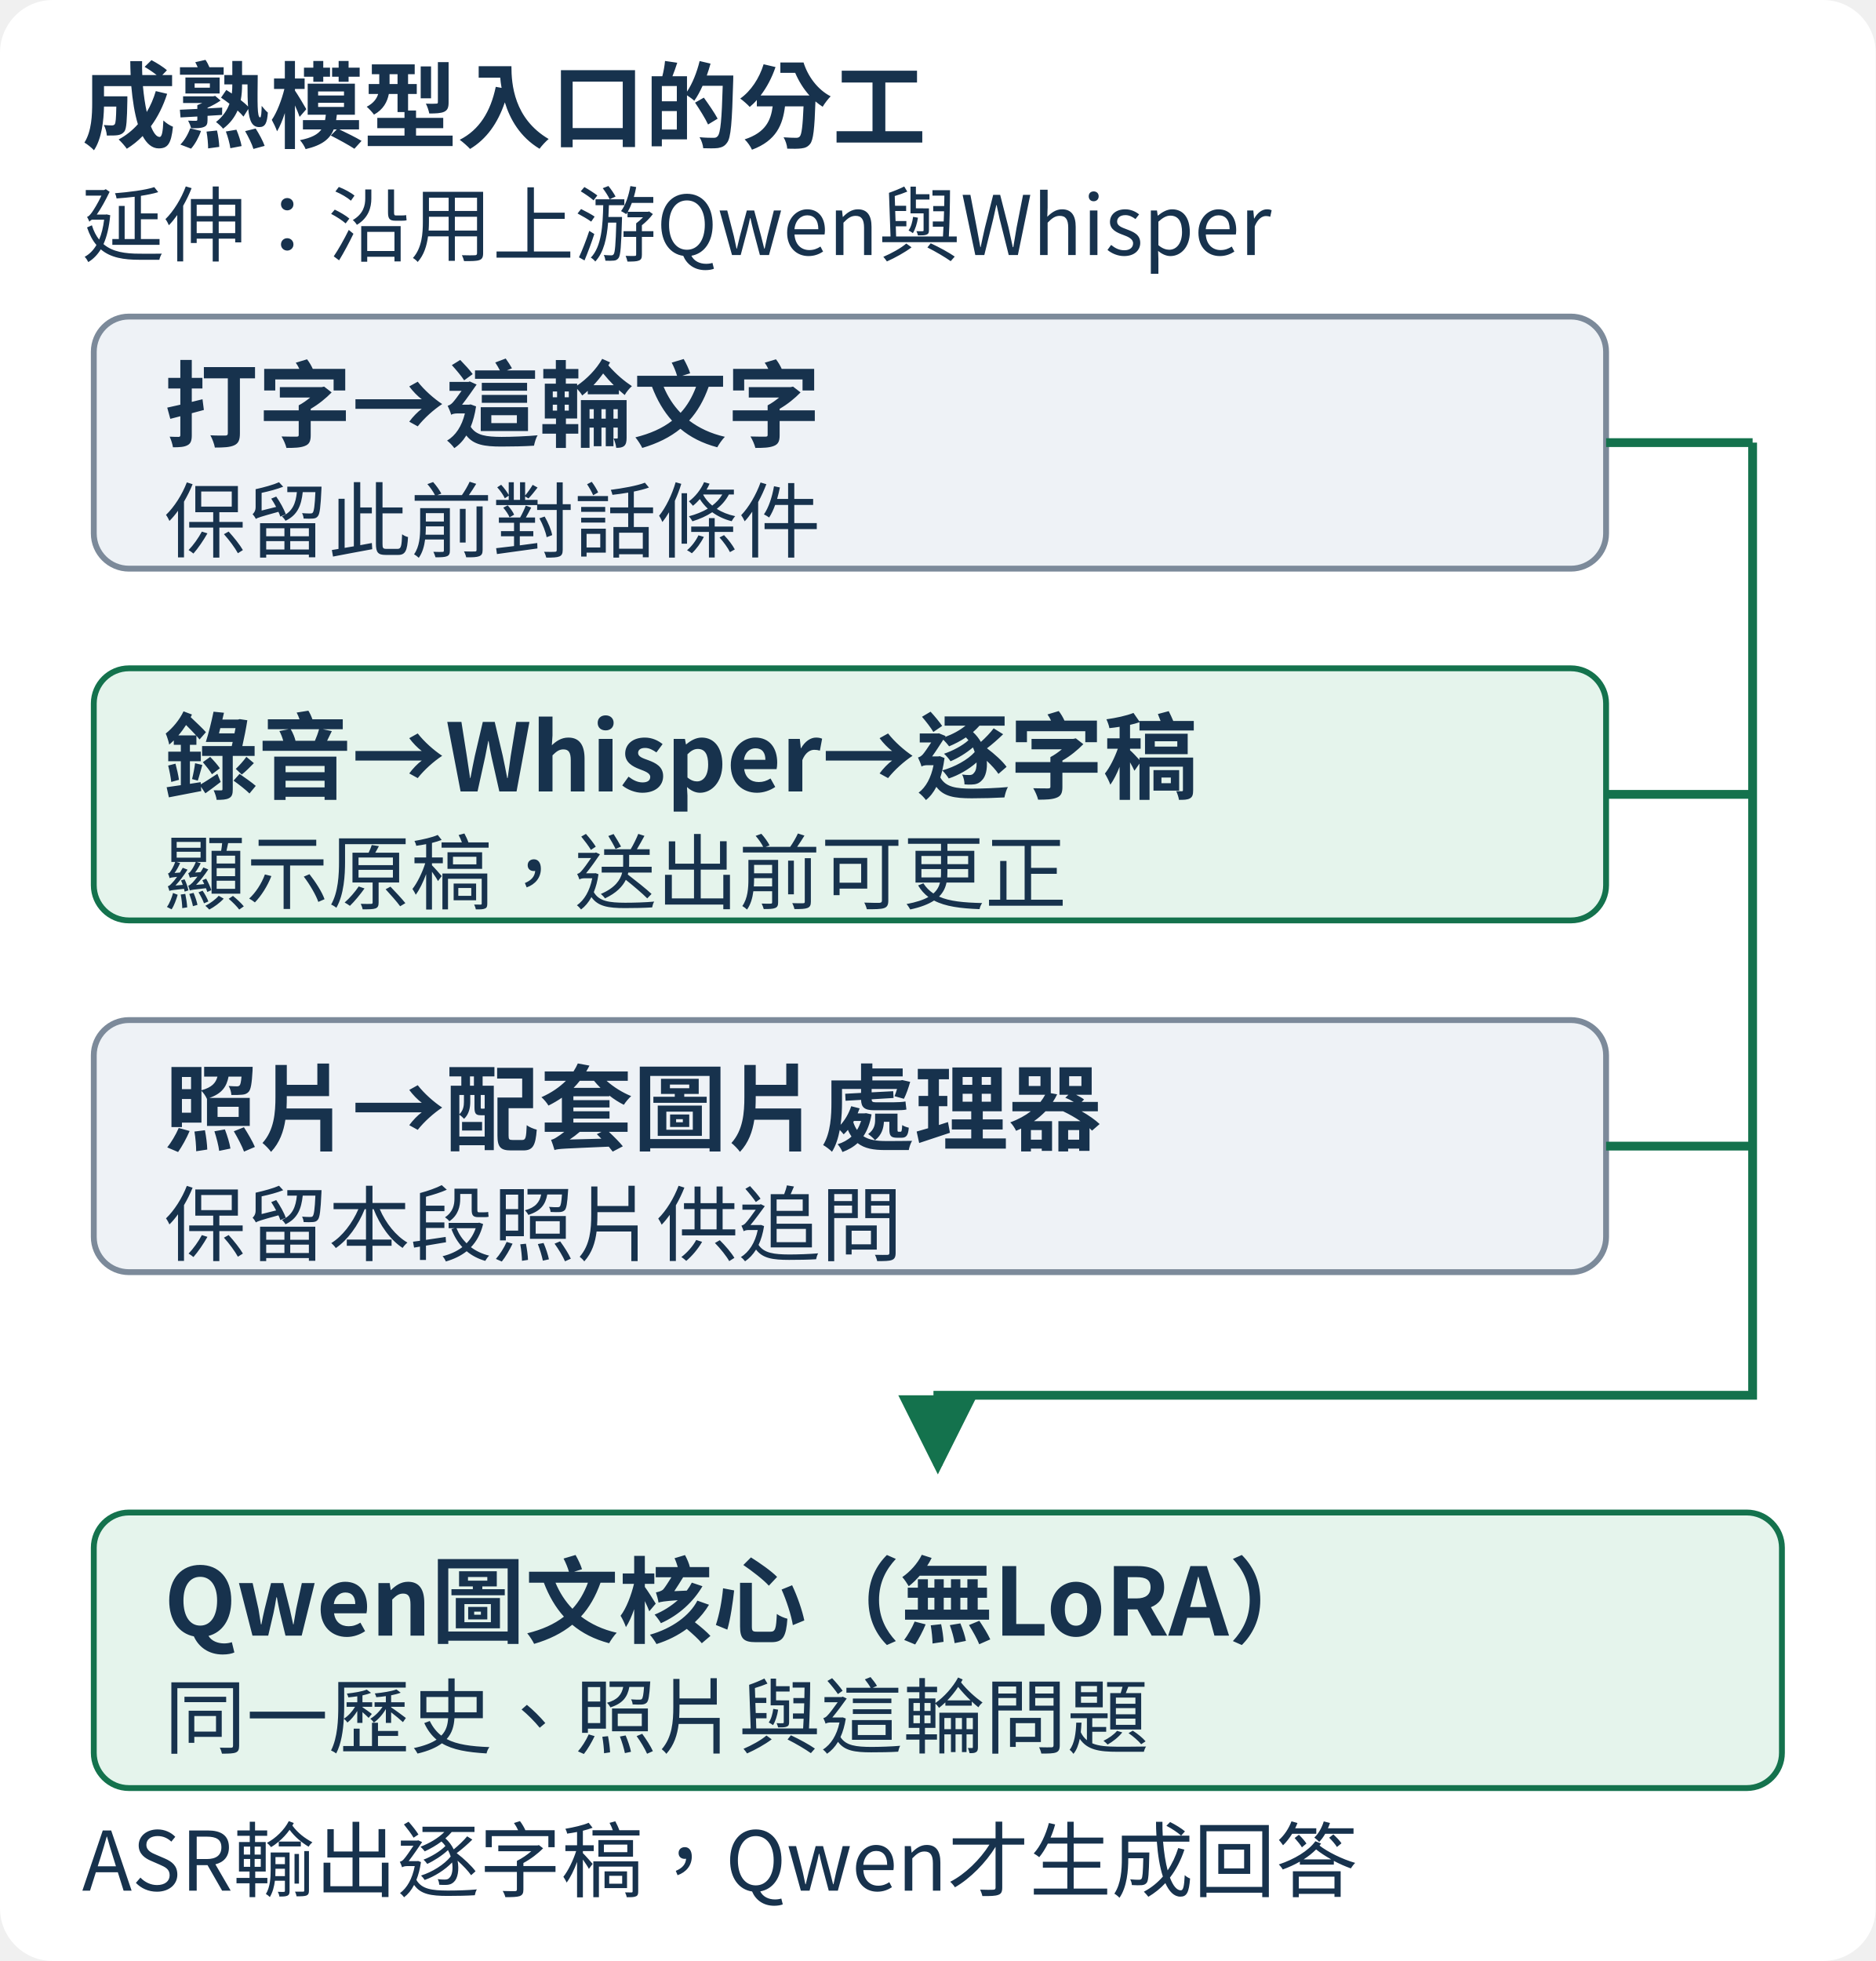
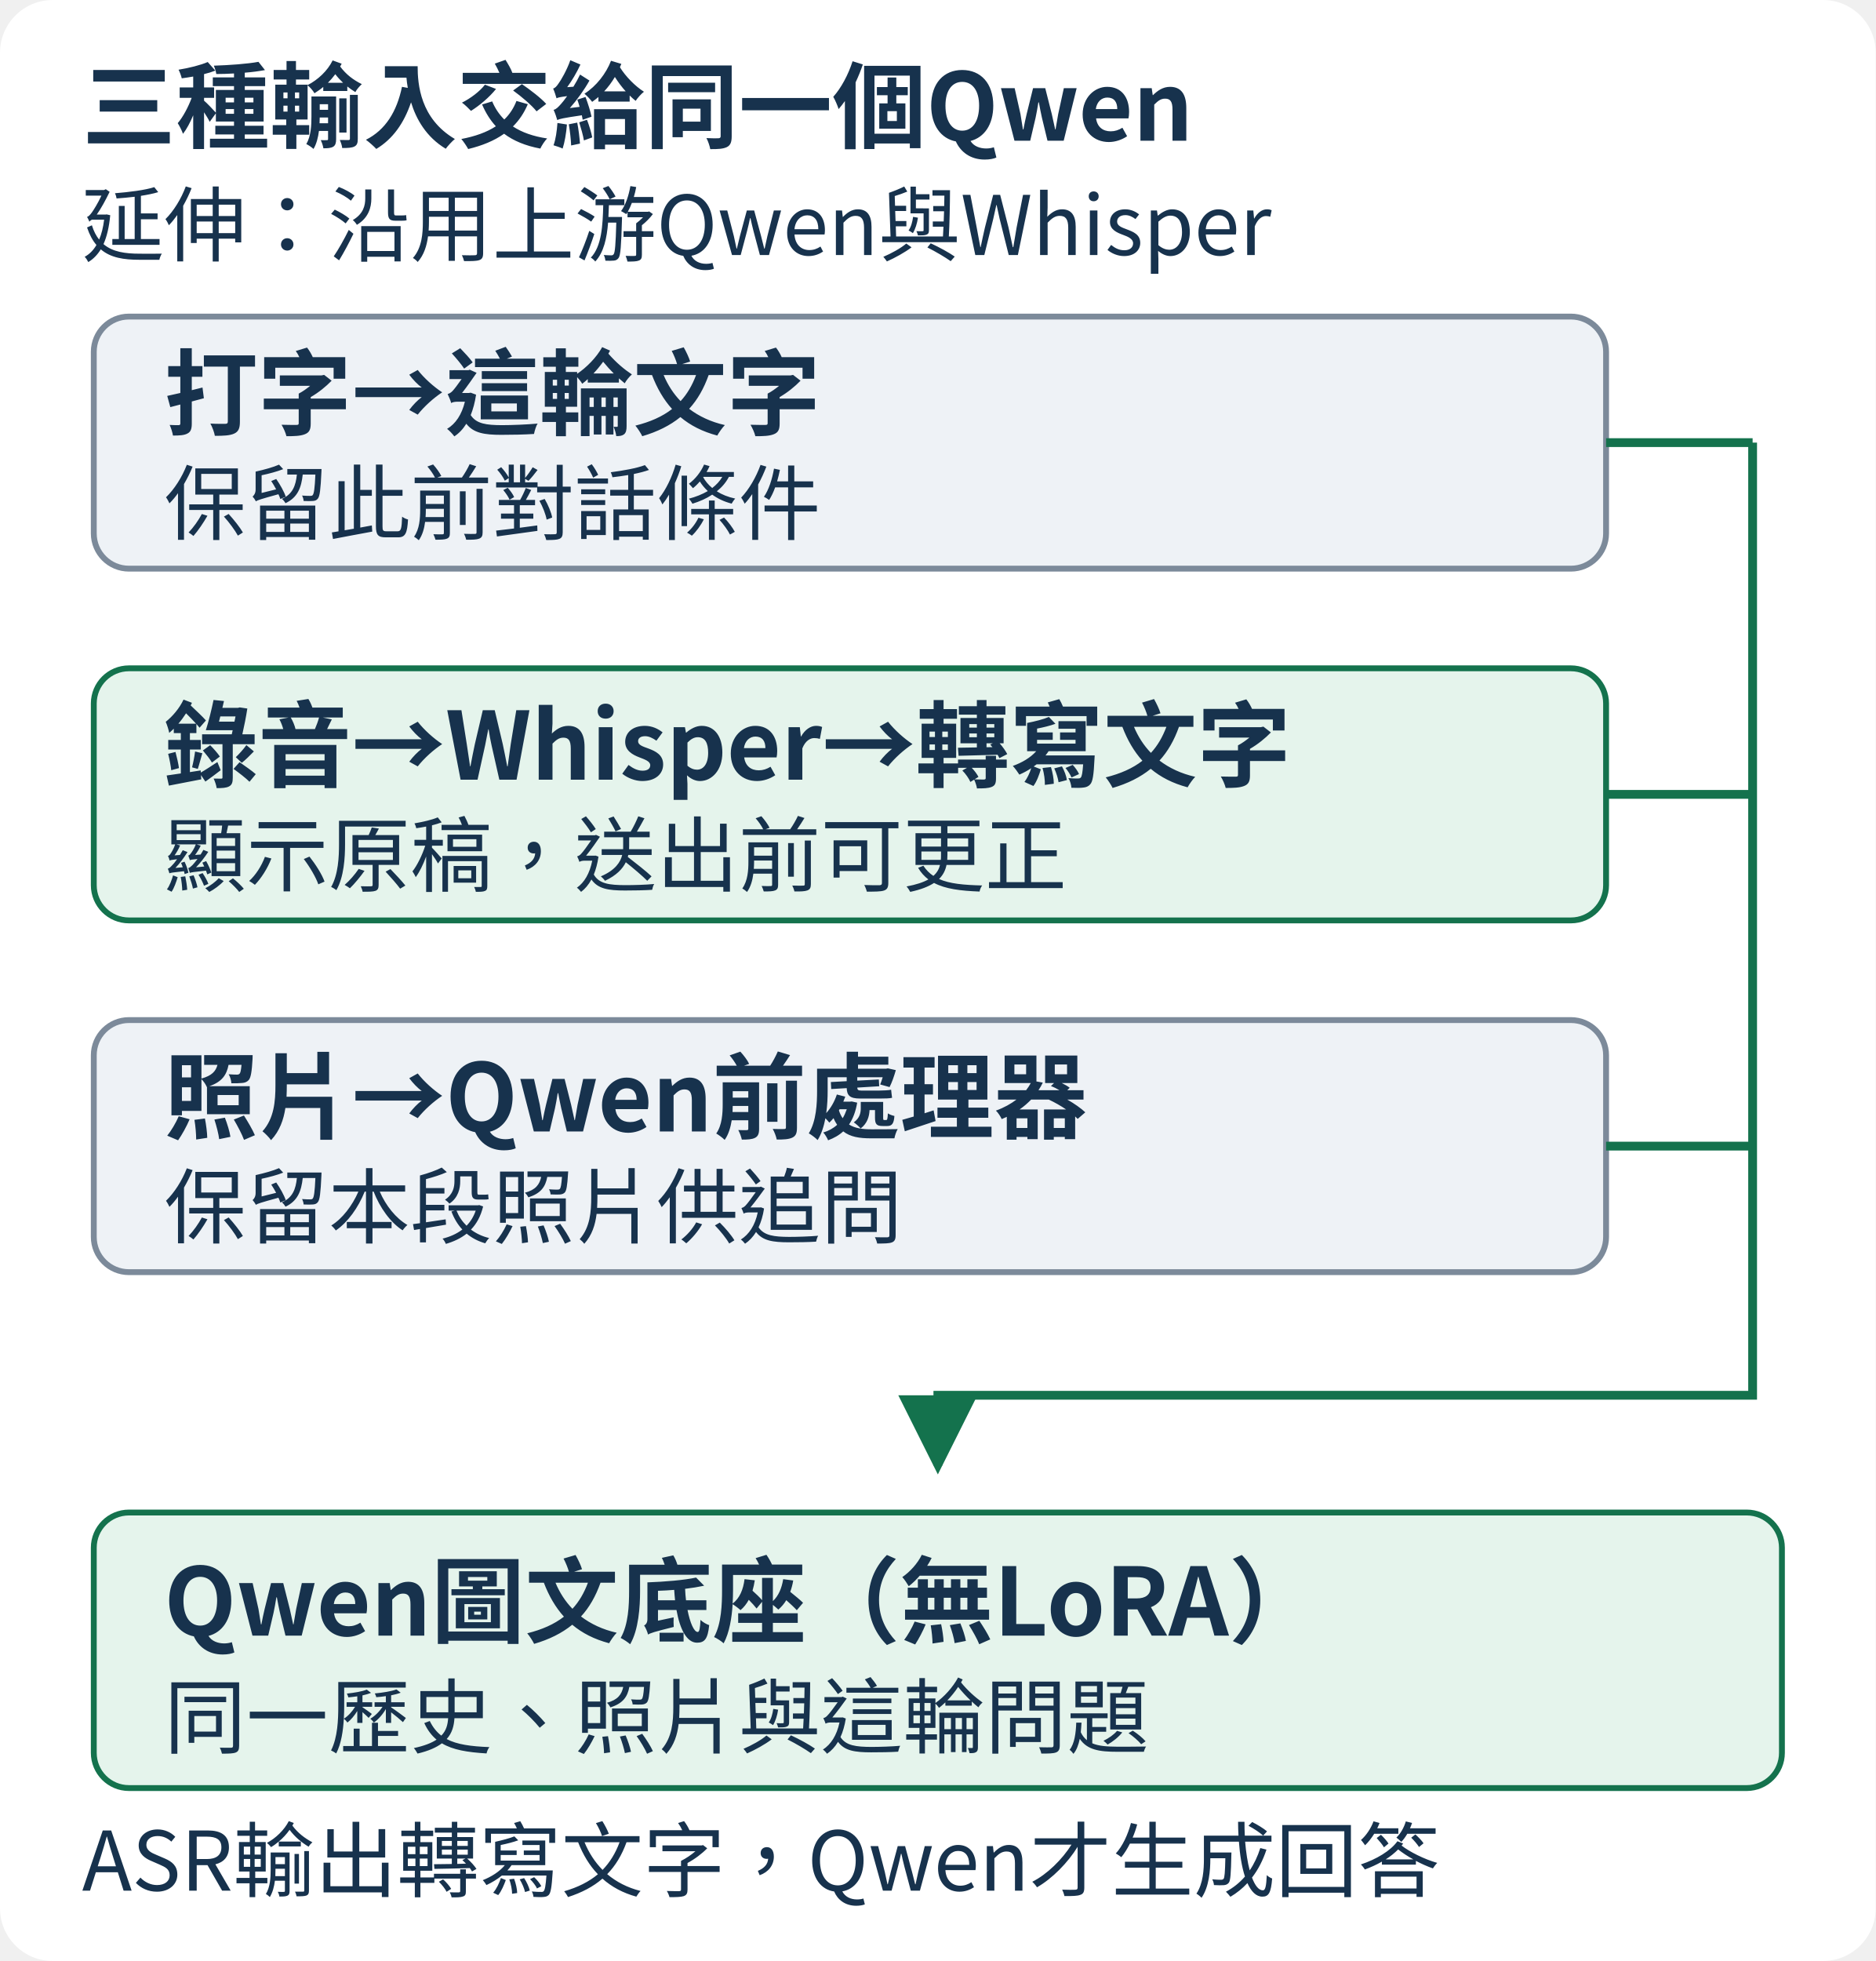
<svg xmlns="http://www.w3.org/2000/svg" width="640" height="669" viewBox="0 0 640 669" role="img" aria-labelledby="title desc">
  <defs>
    <marker id="arrow" markerWidth="9" markerHeight="9" refX="8" refY="4.5" orient="auto">
      <path d="M0 0 L9 4.5 L0 9 Z" fill="#14724d" />
    </marker>
  </defs>
  <style>text{font-family:"Noto Sans CJK TC","Microsoft JhengHei",sans-serif;fill:#17324d}</style>
  <rect width="640" height="669" rx="18" fill="white" />
-   <text x="28" y="48" font-size="32" font-weight="700" text-anchor="start">成熟模型入口的分工</text>
+   <text x="28" y="48" font-size="32" font-weight="700" text-anchor="start">三種輸入交給同一個Qwen</text>
  <text x="28" y="87" font-size="28" font-weight="400" text-anchor="start">延伸：沿用上游Qwen與Whisper</text>
  <rect x="32" y="108" width="516" height="86" rx="12" fill="#eef2f6" stroke="#7c8a9a" stroke-width="2" />
-   <text x="56" y="150" font-size="32" font-weight="700" text-anchor="start">打字→這輪文字</text>
-   <text x="56" y="188" font-size="28" font-weight="400" text-anchor="start">保留此前對話條件</text>
+   <text x="56" y="146" font-size="32" font-weight="700" text-anchor="start">打字→這輪文字</text>
+   <text x="56" y="182" font-size="28" font-weight="400" text-anchor="start">保留此前對話條件</text>
  <path d="M548 151 H598" fill="none" stroke="#14724d" stroke-width="3" />
  <rect x="32" y="228" width="516" height="86" rx="12" fill="#e5f4ec" stroke="#14724d" stroke-width="2" />
-   <text x="56" y="270" font-size="32" font-weight="700" text-anchor="start">錄音→Whisper→逐字稿</text>
-   <text x="56" y="308" font-size="28" font-weight="400" text-anchor="start">顯示原稿，送出前可更正</text>
+   <text x="56" y="266" font-size="32" font-weight="700" text-anchor="start">錄音→Whisper→轉寫文字</text>
+   <text x="56" y="302" font-size="28" font-weight="400" text-anchor="start">顯示原稿，送出前可更正</text>
  <path d="M548 271 H598" fill="none" stroke="#14724d" stroke-width="3" />
  <rect x="32" y="348" width="516" height="86" rx="12" fill="#eef2f6" stroke="#7c8a9a" stroke-width="2" />
-   <text x="56" y="390" font-size="32" font-weight="700" text-anchor="start">照片→配套圖片處理器</text>
-   <text x="56" y="428" font-size="28" font-weight="400" text-anchor="start">保留本段照片供追問</text>
+   <text x="56" y="386" font-size="32" font-weight="700" text-anchor="start">照片→Qwen前處理器</text>
+   <text x="56" y="422" font-size="28" font-weight="400" text-anchor="start">保留本段照片供追問</text>
  <path d="M548 391 H598" fill="none" stroke="#14724d" stroke-width="3" />
  <path d="M598 151 V476 H320 V500" fill="none" stroke="#14724d" stroke-width="3" marker-end="url(#arrow)" />
  <rect x="32" y="516" width="576" height="94" rx="12" fill="#e5f4ec" stroke="#14724d" stroke-width="2" />
-   <text x="56" y="558" font-size="32" font-weight="700" text-anchor="start">Qwen圖文核心（無LoRA）</text>
+   <text x="56" y="558" font-size="32" font-weight="700" text-anchor="start">Qwen圖文底座（無LoRA）</text>
  <text x="56" y="596" font-size="28" font-weight="400" text-anchor="start">同一歷史、照片與這輪問題</text>
-   <text x="28" y="645" font-size="28" font-weight="400" text-anchor="start">ASR輸出逐字稿，Qwen才生成回答</text>
+   <text x="28" y="645" font-size="28" font-weight="400" text-anchor="start">ASR輸出轉寫文字，Qwen才生成回答</text>
</svg>
